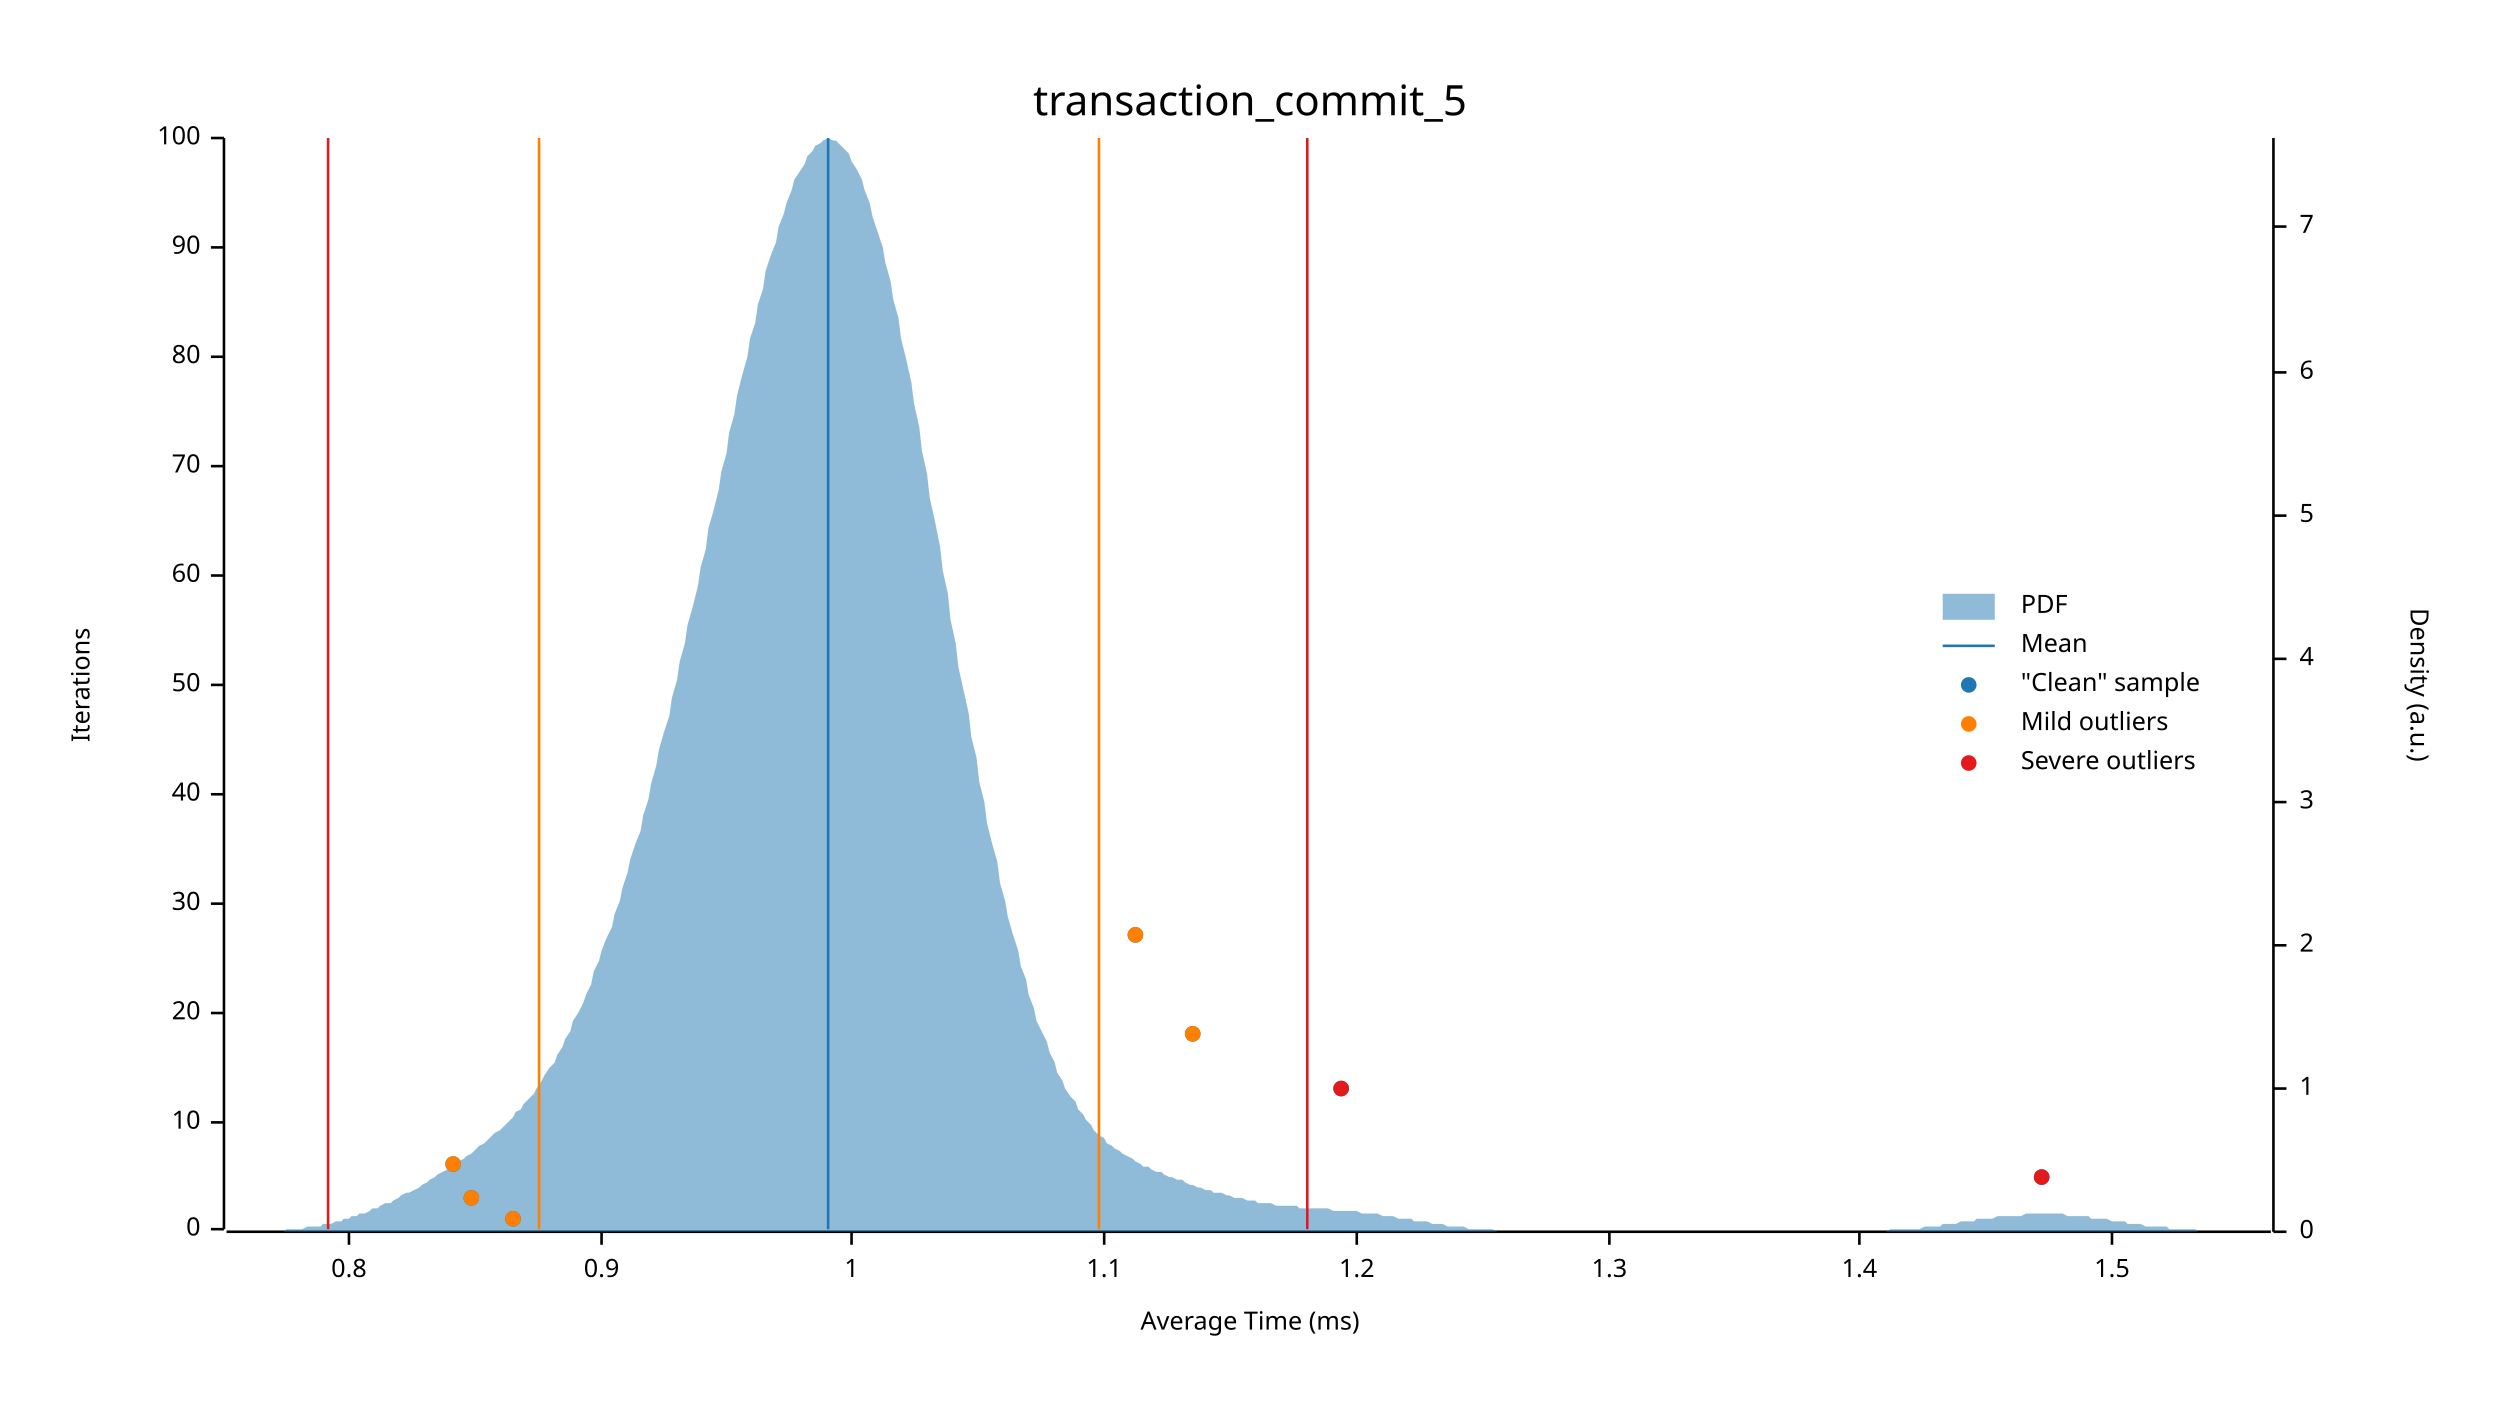
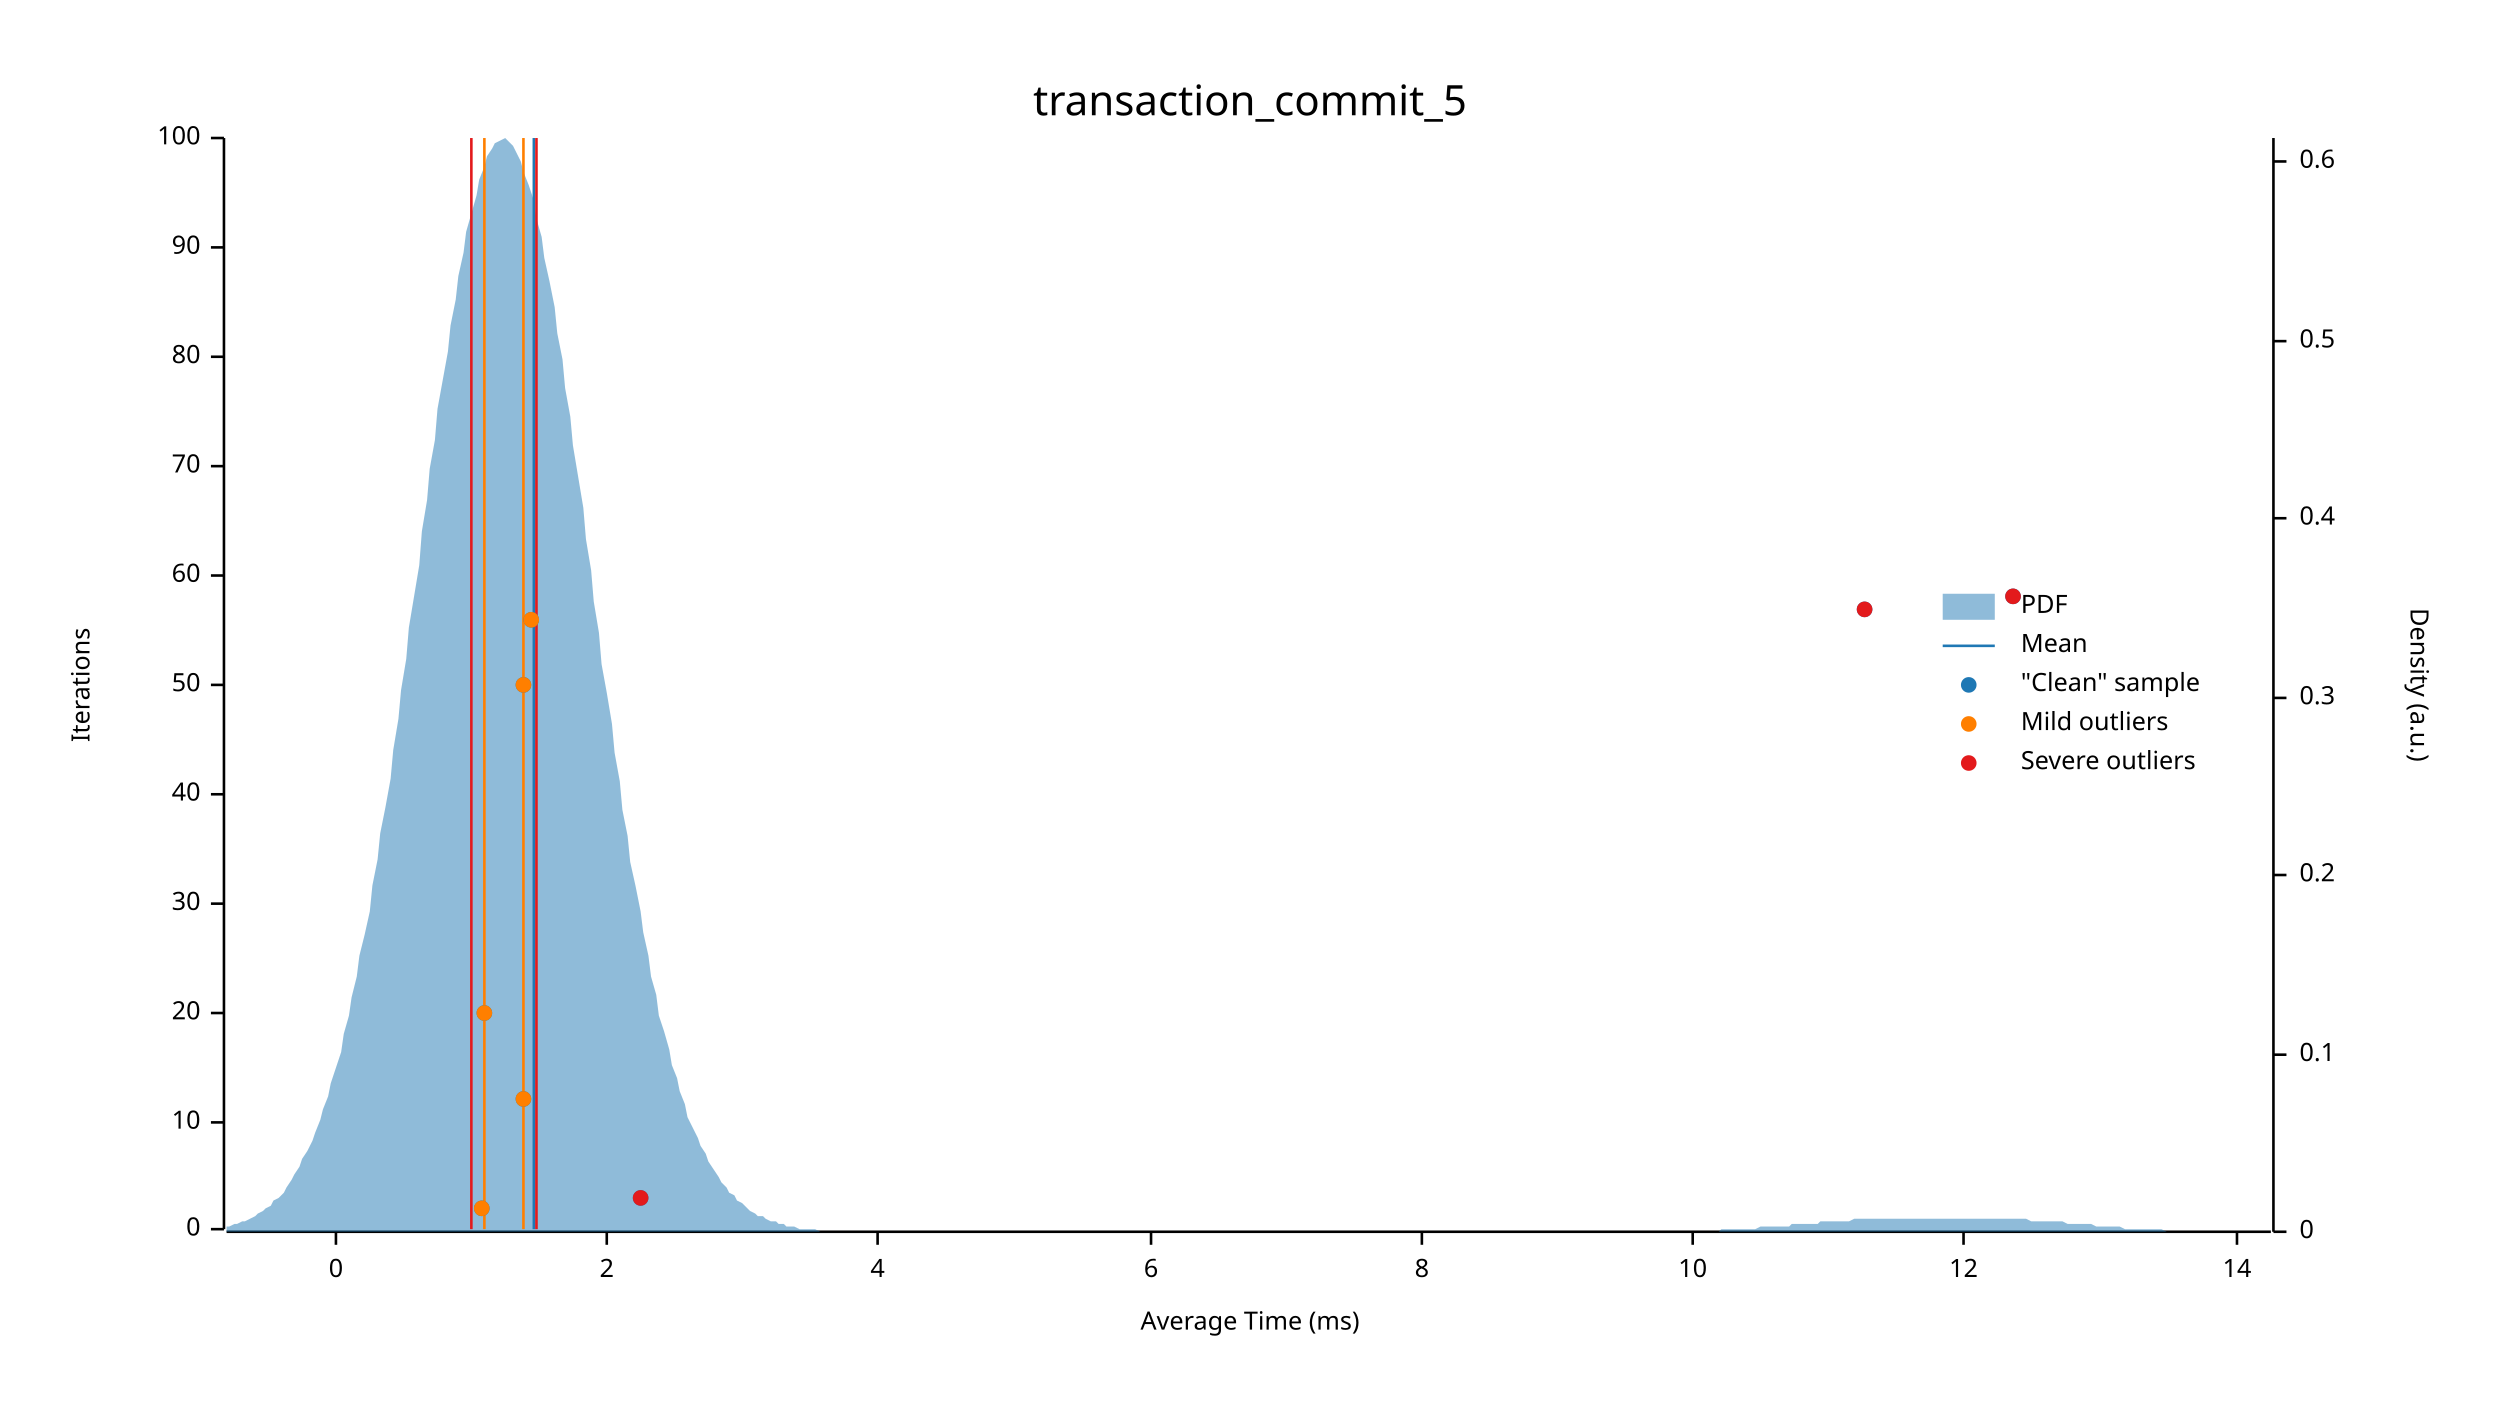
<svg xmlns="http://www.w3.org/2000/svg" width="960" height="540" viewBox="0 0 960 540">
  <text x="480" y="32" dy="0.76em" text-anchor="middle" font-family="sans-serif" font-size="16.129" opacity="1" fill="#000000">
transaction_commit_5
</text>
  <text x="27" y="263" dy="0.76em" text-anchor="middle" font-family="sans-serif" font-size="9.677" opacity="1" fill="#000000" transform="rotate(270, 27, 263)">
Iterations
</text>
  <text x="480" y="513" dy="-0.5ex" text-anchor="middle" font-family="sans-serif" font-size="9.677" opacity="1" fill="#000000">
Average Time (ms)
</text>
  <polyline fill="none" opacity="1" stroke="#000000" stroke-width="1" points="86,53 86,472 " />
  <text x="77" y="472" dy="0.5ex" text-anchor="end" font-family="sans-serif" font-size="9.677" opacity="1" fill="#000000">
0
</text>
  <polyline fill="none" opacity="1" stroke="#000000" stroke-width="1" points="81,472 86,472 " />
  <text x="77" y="431" dy="0.5ex" text-anchor="end" font-family="sans-serif" font-size="9.677" opacity="1" fill="#000000">
10
</text>
  <polyline fill="none" opacity="1" stroke="#000000" stroke-width="1" points="81,431 86,431 " />
  <text x="77" y="389" dy="0.5ex" text-anchor="end" font-family="sans-serif" font-size="9.677" opacity="1" fill="#000000">
20
</text>
  <polyline fill="none" opacity="1" stroke="#000000" stroke-width="1" points="81,389 86,389 " />
  <text x="77" y="347" dy="0.5ex" text-anchor="end" font-family="sans-serif" font-size="9.677" opacity="1" fill="#000000">
30
</text>
  <polyline fill="none" opacity="1" stroke="#000000" stroke-width="1" points="81,347 86,347 " />
  <text x="77" y="305" dy="0.5ex" text-anchor="end" font-family="sans-serif" font-size="9.677" opacity="1" fill="#000000">
40
</text>
  <polyline fill="none" opacity="1" stroke="#000000" stroke-width="1" points="81,305 86,305 " />
  <text x="77" y="263" dy="0.5ex" text-anchor="end" font-family="sans-serif" font-size="9.677" opacity="1" fill="#000000">
50
</text>
  <polyline fill="none" opacity="1" stroke="#000000" stroke-width="1" points="81,263 86,263 " />
  <text x="77" y="221" dy="0.5ex" text-anchor="end" font-family="sans-serif" font-size="9.677" opacity="1" fill="#000000">
60
</text>
  <polyline fill="none" opacity="1" stroke="#000000" stroke-width="1" points="81,221 86,221 " />
  <text x="77" y="179" dy="0.5ex" text-anchor="end" font-family="sans-serif" font-size="9.677" opacity="1" fill="#000000">
70
</text>
  <polyline fill="none" opacity="1" stroke="#000000" stroke-width="1" points="81,179 86,179 " />
  <text x="77" y="137" dy="0.5ex" text-anchor="end" font-family="sans-serif" font-size="9.677" opacity="1" fill="#000000">
80
</text>
  <polyline fill="none" opacity="1" stroke="#000000" stroke-width="1" points="81,137 86,137 " />
  <text x="77" y="95" dy="0.5ex" text-anchor="end" font-family="sans-serif" font-size="9.677" opacity="1" fill="#000000">
90
</text>
  <polyline fill="none" opacity="1" stroke="#000000" stroke-width="1" points="81,95 86,95 " />
  <text x="77" y="53" dy="0.5ex" text-anchor="end" font-family="sans-serif" font-size="9.677" opacity="1" fill="#000000">
100
</text>
  <polyline fill="none" opacity="1" stroke="#000000" stroke-width="1" points="81,53 86,53 " />
  <polyline fill="none" opacity="1" stroke="#000000" stroke-width="1" points="87,473 872,473 " />
-   <text x="134" y="483" dy="0.76em" text-anchor="middle" font-family="sans-serif" font-size="9.677" opacity="1" fill="#000000">
- 0.8
+   <text x="129" y="483" dy="0.76em" text-anchor="middle" font-family="sans-serif" font-size="9.677" opacity="1" fill="#000000">
+ 0
</text>
-   <polyline fill="none" opacity="1" stroke="#000000" stroke-width="1" points="134,473 134,478 " />
-   <text x="231" y="483" dy="0.76em" text-anchor="middle" font-family="sans-serif" font-size="9.677" opacity="1" fill="#000000">
- 0.9
+   <polyline fill="none" opacity="1" stroke="#000000" stroke-width="1" points="129,473 129,478 " />
+   <text x="233" y="483" dy="0.76em" text-anchor="middle" font-family="sans-serif" font-size="9.677" opacity="1" fill="#000000">
+ 2
</text>
-   <polyline fill="none" opacity="1" stroke="#000000" stroke-width="1" points="231,473 231,478 " />
-   <text x="327" y="483" dy="0.76em" text-anchor="middle" font-family="sans-serif" font-size="9.677" opacity="1" fill="#000000">
- 1
+   <polyline fill="none" opacity="1" stroke="#000000" stroke-width="1" points="233,473 233,478 " />
+   <text x="337" y="483" dy="0.76em" text-anchor="middle" font-family="sans-serif" font-size="9.677" opacity="1" fill="#000000">
+ 4
</text>
-   <polyline fill="none" opacity="1" stroke="#000000" stroke-width="1" points="327,473 327,478 " />
-   <text x="424" y="483" dy="0.76em" text-anchor="middle" font-family="sans-serif" font-size="9.677" opacity="1" fill="#000000">
- 1.1
+   <polyline fill="none" opacity="1" stroke="#000000" stroke-width="1" points="337,473 337,478 " />
+   <text x="442" y="483" dy="0.76em" text-anchor="middle" font-family="sans-serif" font-size="9.677" opacity="1" fill="#000000">
+ 6
</text>
-   <polyline fill="none" opacity="1" stroke="#000000" stroke-width="1" points="424,473 424,478 " />
-   <text x="521" y="483" dy="0.76em" text-anchor="middle" font-family="sans-serif" font-size="9.677" opacity="1" fill="#000000">
- 1.2
+   <polyline fill="none" opacity="1" stroke="#000000" stroke-width="1" points="442,473 442,478 " />
+   <text x="546" y="483" dy="0.76em" text-anchor="middle" font-family="sans-serif" font-size="9.677" opacity="1" fill="#000000">
+ 8
</text>
-   <polyline fill="none" opacity="1" stroke="#000000" stroke-width="1" points="521,473 521,478 " />
-   <text x="618" y="483" dy="0.76em" text-anchor="middle" font-family="sans-serif" font-size="9.677" opacity="1" fill="#000000">
- 1.3
+   <polyline fill="none" opacity="1" stroke="#000000" stroke-width="1" points="546,473 546,478 " />
+   <text x="650" y="483" dy="0.76em" text-anchor="middle" font-family="sans-serif" font-size="9.677" opacity="1" fill="#000000">
+ 10
</text>
-   <polyline fill="none" opacity="1" stroke="#000000" stroke-width="1" points="618,473 618,478 " />
-   <text x="714" y="483" dy="0.76em" text-anchor="middle" font-family="sans-serif" font-size="9.677" opacity="1" fill="#000000">
- 1.4
+   <polyline fill="none" opacity="1" stroke="#000000" stroke-width="1" points="650,473 650,478 " />
+   <text x="754" y="483" dy="0.76em" text-anchor="middle" font-family="sans-serif" font-size="9.677" opacity="1" fill="#000000">
+ 12
</text>
-   <polyline fill="none" opacity="1" stroke="#000000" stroke-width="1" points="714,473 714,478 " />
-   <text x="811" y="483" dy="0.76em" text-anchor="middle" font-family="sans-serif" font-size="9.677" opacity="1" fill="#000000">
- 1.5
+   <polyline fill="none" opacity="1" stroke="#000000" stroke-width="1" points="754,473 754,478 " />
+   <text x="859" y="483" dy="0.76em" text-anchor="middle" font-family="sans-serif" font-size="9.677" opacity="1" fill="#000000">
+ 14
</text>
-   <polyline fill="none" opacity="1" stroke="#000000" stroke-width="1" points="811,473 811,478 " />
+   <polyline fill="none" opacity="1" stroke="#000000" stroke-width="1" points="859,473 859,478 " />
  <text x="933" y="263" dy="0.76em" text-anchor="middle" font-family="sans-serif" font-size="9.677" opacity="1" fill="#000000" transform="rotate(90, 933, 263)">
Density (a.u.)
</text>
  <polyline fill="none" opacity="1" stroke="#000000" stroke-width="1" points="873,53 873,473 " />
  <text x="883" y="473" dy="0.5ex" text-anchor="start" font-family="sans-serif" font-size="9.677" opacity="1" fill="#000000">
0
</text>
  <polyline fill="none" opacity="1" stroke="#000000" stroke-width="1" points="873,473 878,473 " />
-   <text x="883" y="418" dy="0.5ex" text-anchor="start" font-family="sans-serif" font-size="9.677" opacity="1" fill="#000000">
- 1
+   <text x="883" y="405" dy="0.5ex" text-anchor="start" font-family="sans-serif" font-size="9.677" opacity="1" fill="#000000">
+ 0.1
</text>
-   <polyline fill="none" opacity="1" stroke="#000000" stroke-width="1" points="873,418 878,418 " />
-   <text x="883" y="363" dy="0.5ex" text-anchor="start" font-family="sans-serif" font-size="9.677" opacity="1" fill="#000000">
- 2
+   <polyline fill="none" opacity="1" stroke="#000000" stroke-width="1" points="873,405 878,405 " />
+   <text x="883" y="336" dy="0.5ex" text-anchor="start" font-family="sans-serif" font-size="9.677" opacity="1" fill="#000000">
+ 0.2
</text>
-   <polyline fill="none" opacity="1" stroke="#000000" stroke-width="1" points="873,363 878,363 " />
-   <text x="883" y="308" dy="0.5ex" text-anchor="start" font-family="sans-serif" font-size="9.677" opacity="1" fill="#000000">
- 3
+   <polyline fill="none" opacity="1" stroke="#000000" stroke-width="1" points="873,336 878,336 " />
+   <text x="883" y="268" dy="0.5ex" text-anchor="start" font-family="sans-serif" font-size="9.677" opacity="1" fill="#000000">
+ 0.3
</text>
-   <polyline fill="none" opacity="1" stroke="#000000" stroke-width="1" points="873,308 878,308 " />
-   <text x="883" y="253" dy="0.5ex" text-anchor="start" font-family="sans-serif" font-size="9.677" opacity="1" fill="#000000">
- 4
+   <polyline fill="none" opacity="1" stroke="#000000" stroke-width="1" points="873,268 878,268 " />
+   <text x="883" y="199" dy="0.5ex" text-anchor="start" font-family="sans-serif" font-size="9.677" opacity="1" fill="#000000">
+ 0.4
</text>
-   <polyline fill="none" opacity="1" stroke="#000000" stroke-width="1" points="873,253 878,253 " />
-   <text x="883" y="198" dy="0.5ex" text-anchor="start" font-family="sans-serif" font-size="9.677" opacity="1" fill="#000000">
- 5
+   <polyline fill="none" opacity="1" stroke="#000000" stroke-width="1" points="873,199 878,199 " />
+   <text x="883" y="131" dy="0.5ex" text-anchor="start" font-family="sans-serif" font-size="9.677" opacity="1" fill="#000000">
+ 0.5
</text>
-   <polyline fill="none" opacity="1" stroke="#000000" stroke-width="1" points="873,198 878,198 " />
-   <text x="883" y="143" dy="0.5ex" text-anchor="start" font-family="sans-serif" font-size="9.677" opacity="1" fill="#000000">
- 6
+   <polyline fill="none" opacity="1" stroke="#000000" stroke-width="1" points="873,131 878,131 " />
+   <text x="883" y="62" dy="0.5ex" text-anchor="start" font-family="sans-serif" font-size="9.677" opacity="1" fill="#000000">
+ 0.6
</text>
-   <polyline fill="none" opacity="1" stroke="#000000" stroke-width="1" points="873,143 878,143 " />
-   <text x="883" y="87" dy="0.5ex" text-anchor="start" font-family="sans-serif" font-size="9.677" opacity="1" fill="#000000">
- 7
- </text>
-   <polyline fill="none" opacity="1" stroke="#000000" stroke-width="1" points="873,87 878,87 " />
-   <polygon opacity="0.5" fill="#1F78B4" points="87,473 88,473 90,473 91,473 93,473 94,473 96,473 98,473 99,473 101,473 102,473 104,473 105,473 107,473 109,473 110,472 112,472 113,472 115,472 116,472 118,471 120,471 121,471 123,471 124,470 126,470 127,470 129,469 131,469 132,468 134,468 135,467 137,467 138,466 140,466 142,465 143,464 145,464 146,463 148,462 150,462 151,461 153,460 154,459 156,458 157,458 159,457 161,456 162,455 164,454 165,453 167,452 168,451 170,450 172,449 173,448 175,447 176,446 178,445 179,444 181,443 183,441 184,440 186,439 187,438 189,436 190,435 192,434 194,432 195,431 197,429 198,427 200,426 201,424 203,422 205,420 206,418 208,415 209,413 211,410 213,408 214,405 216,402 217,399 219,396 220,392 222,389 224,385 225,382 227,378 228,373 230,369 231,365 233,360 235,356 236,351 238,346 239,341 241,335 242,330 244,324 246,319 247,313 249,307 250,301 252,294 253,288 255,281 257,275 258,268 260,261 261,254 263,247 264,240 266,233 268,225 269,218 271,211 272,203 274,196 276,188 277,181 279,174 280,166 282,159 283,152 285,144 287,137 288,130 290,124 291,117 293,111 294,104 296,98 298,93 299,87 301,82 302,78 304,73 305,69 307,66 309,63 310,60 312,58 313,56 315,55 316,54 318,53 320,54 321,54 323,56 324,57 326,59 327,62 329,65 331,69 332,73 334,78 335,83 337,89 339,95 340,101 342,108 343,115 345,122 346,130 348,138 350,147 351,155 353,164 354,173 356,182 357,191 359,200 361,210 362,219 364,228 365,238 367,247 368,256 370,265 372,274 373,283 375,291 376,300 378,308 379,316 381,324 383,331 384,339 386,346 387,352 389,359 391,365 392,371 394,376 395,382 397,387 398,392 400,396 402,400 403,404 405,408 406,412 408,415 409,418 411,421 413,423 414,426 416,428 417,430 419,432 420,434 422,436 424,437 425,439 427,440 428,441 430,442 431,443 433,444 435,445 436,446 438,447 439,448 441,448 442,449 444,450 446,450 447,451 449,452 450,452 452,453 454,453 455,454 457,455 458,455 460,456 461,456 463,457 465,457 466,458 468,458 469,458 471,459 472,459 474,460 476,460 477,460 479,461 480,461 482,461 483,462 485,462 487,462 488,462 490,463 491,463 493,463 494,463 496,463 498,463 499,464 501,464 502,464 504,464 505,464 507,464 509,464 510,464 512,465 513,465 515,465 517,465 518,465 520,465 521,465 523,466 524,466 526,466 528,466 529,466 531,467 532,467 534,467 535,467 537,468 539,468 540,468 542,468 543,469 545,469 546,469 548,469 550,470 551,470 553,470 554,470 556,471 557,471 559,471 561,471 562,471 564,472 565,472 567,472 568,472 570,472 572,472 573,472 575,473 576,473 578,473 580,473 581,473 583,473 584,473 586,473 587,473 589,473 591,473 592,473 594,473 595,473 597,473 598,473 600,473 602,473 603,473 605,473 606,473 608,473 609,473 611,473 613,473 614,473 616,473 617,473 619,473 620,473 622,473 624,473 625,473 627,473 628,473 630,473 632,473 633,473 635,473 636,473 638,473 639,473 641,473 643,473 644,473 646,473 647,473 649,473 650,473 652,473 654,473 655,473 657,473 658,473 660,473 661,473 663,473 665,473 666,473 668,473 669,473 671,473 672,473 674,473 676,473 677,473 679,473 680,473 682,473 683,473 685,473 687,473 688,473 690,473 691,473 693,473 695,473 696,473 698,473 699,473 701,473 702,473 704,473 706,473 707,473 709,473 710,473 712,473 713,473 715,473 717,473 718,473 720,473 721,473 723,473 724,473 726,472 728,472 729,472 731,472 732,472 734,472 735,472 737,472 739,471 740,471 742,471 743,471 745,471 746,470 748,470 750,470 751,470 753,469 754,469 756,469 758,469 759,468 761,468 762,468 764,468 765,468 767,467 769,467 770,467 772,467 773,467 775,467 776,467 778,466 780,466 781,466 783,466 784,466 786,466 787,466 789,466 791,466 792,466 794,467 795,467 797,467 798,467 800,467 802,467 803,468 805,468 806,468 808,468 809,468 811,469 813,469 814,469 816,469 817,470 819,470 821,470 822,470 824,471 825,471 827,471 828,471 830,471 832,471 833,472 835,472 836,472 838,472 839,472 841,472 843,472 844,473 846,473 847,473 849,473 850,473 852,473 854,473 855,473 857,473 858,473 860,473 861,473 863,473 865,473 866,473 868,473 869,473 871,473 873,473 873,473 87,473 " />
-   <polyline fill="none" opacity="1" stroke="#1F78B4" stroke-width="1" points="318,472 318,53 " />
-   <polyline fill="none" opacity="1" stroke="#FF7F00" stroke-width="1" points="207,472 207,53 " />
-   <polyline fill="none" opacity="1" stroke="#FF7F00" stroke-width="1" points="422,472 422,53 " />
-   <polyline fill="none" opacity="1" stroke="#E31A1C" stroke-width="1" points="126,472 126,53 " />
-   <polyline fill="none" opacity="1" stroke="#E31A1C" stroke-width="1" points="502,472 502,53 " />
-   <circle cx="197" cy="468" r="3" opacity="1" fill="#1F78B4" stroke="none" stroke-width="1" />
-   <circle cx="181" cy="460" r="3" opacity="1" fill="#1F78B4" stroke="none" stroke-width="1" />
-   <circle cx="784" cy="452" r="3" opacity="1" fill="#1F78B4" stroke="none" stroke-width="1" />
-   <circle cx="174" cy="447" r="3" opacity="1" fill="#1F78B4" stroke="none" stroke-width="1" />
-   <circle cx="515" cy="418" r="3" opacity="1" fill="#1F78B4" stroke="none" stroke-width="1" />
-   <circle cx="458" cy="397" r="3" opacity="1" fill="#1F78B4" stroke="none" stroke-width="1" />
-   <circle cx="436" cy="359" r="3" opacity="1" fill="#1F78B4" stroke="none" stroke-width="1" />
-   <circle cx="197" cy="468" r="3" opacity="1" fill="#FF7F00" stroke="none" stroke-width="1" />
-   <circle cx="181" cy="460" r="3" opacity="1" fill="#FF7F00" stroke="none" stroke-width="1" />
-   <circle cx="174" cy="447" r="3" opacity="1" fill="#FF7F00" stroke="none" stroke-width="1" />
-   <circle cx="458" cy="397" r="3" opacity="1" fill="#FF7F00" stroke="none" stroke-width="1" />
-   <circle cx="436" cy="359" r="3" opacity="1" fill="#FF7F00" stroke="none" stroke-width="1" />
-   <circle cx="784" cy="452" r="3" opacity="1" fill="#E31A1C" stroke="none" stroke-width="1" />
-   <circle cx="515" cy="418" r="3" opacity="1" fill="#E31A1C" stroke="none" stroke-width="1" />
+   <polyline fill="none" opacity="1" stroke="#000000" stroke-width="1" points="873,62 878,62 " />
+   <polygon opacity="0.5" fill="#1F78B4" points="87,471 88,471 90,470 91,470 93,469 94,469 96,468 98,467 99,466 101,465 102,464 104,463 105,461 107,460 109,458 110,456 112,453 113,451 115,448 116,445 118,442 120,438 121,435 123,430 124,426 126,421 127,416 129,410 131,404 132,397 134,390 135,383 137,375 138,367 140,359 142,350 143,340 145,330 146,320 148,310 150,299 151,288 153,276 154,265 156,253 157,241 159,229 161,217 162,204 164,192 165,180 167,169 168,157 170,146 172,135 173,125 175,115 176,106 178,97 179,89 181,82 183,75 184,69 186,64 187,60 189,57 190,55 192,54 194,53 195,54 197,56 198,58 200,62 201,66 203,71 205,77 206,84 208,91 209,99 211,108 213,118 214,128 216,138 217,149 219,160 220,171 222,183 224,195 225,207 227,219 228,231 230,243 231,255 233,266 235,278 236,289 238,300 239,311 241,321 242,331 244,340 246,350 247,358 249,367 250,375 252,382 253,390 255,396 257,403 258,409 260,414 261,419 263,424 264,429 266,433 268,437 269,440 271,443 272,446 274,449 276,452 277,454 279,456 280,458 282,459 283,461 285,462 287,464 288,465 290,466 291,467 293,467 294,468 296,469 298,469 299,470 301,470 302,471 304,471 305,471 307,472 309,472 310,472 312,472 313,472 315,473 316,473 318,473 320,473 321,473 323,473 324,473 326,473 327,473 329,473 331,473 332,473 334,473 335,473 337,473 339,473 340,473 342,473 343,473 345,473 346,473 348,473 350,473 351,473 353,473 354,473 356,473 357,473 359,473 361,473 362,473 364,473 365,473 367,473 368,473 370,473 372,473 373,473 375,473 376,473 378,473 379,473 381,473 383,473 384,473 386,473 387,473 389,473 391,473 392,473 394,473 395,473 397,473 398,473 400,473 402,473 403,473 405,473 406,473 408,473 409,473 411,473 413,473 414,473 416,473 417,473 419,473 420,473 422,473 424,473 425,473 427,473 428,473 430,473 431,473 433,473 435,473 436,473 438,473 439,473 441,473 442,473 444,473 446,473 447,473 449,473 450,473 452,473 454,473 455,473 457,473 458,473 460,473 461,473 463,473 465,473 466,473 468,473 469,473 471,473 472,473 474,473 476,473 477,473 479,473 480,473 482,473 483,473 485,473 487,473 488,473 490,473 491,473 493,473 494,473 496,473 498,473 499,473 501,473 502,473 504,473 505,473 507,473 509,473 510,473 512,473 513,473 515,473 517,473 518,473 520,473 521,473 523,473 524,473 526,473 528,473 529,473 531,473 532,473 534,473 535,473 537,473 539,473 540,473 542,473 543,473 545,473 546,473 548,473 550,473 551,473 553,473 554,473 556,473 557,473 559,473 561,473 562,473 564,473 565,473 567,473 568,473 570,473 572,473 573,473 575,473 576,473 578,473 580,473 581,473 583,473 584,473 586,473 587,473 589,473 591,473 592,473 594,473 595,473 597,473 598,473 600,473 602,473 603,473 605,473 606,473 608,473 609,473 611,473 613,473 614,473 616,473 617,473 619,473 620,473 622,473 624,473 625,473 627,473 628,473 630,473 632,473 633,473 635,473 636,473 638,473 639,473 641,473 643,473 644,473 646,473 647,473 649,473 650,473 652,473 654,473 655,473 657,473 658,473 660,473 661,472 663,472 665,472 666,472 668,472 669,472 671,472 672,472 674,472 676,471 677,471 679,471 680,471 682,471 683,471 685,471 687,471 688,470 690,470 691,470 693,470 695,470 696,470 698,470 699,469 701,469 702,469 704,469 706,469 707,469 709,469 710,469 712,468 713,468 715,468 717,468 718,468 720,468 721,468 723,468 724,468 726,468 728,468 729,468 731,468 732,468 734,468 735,468 737,468 739,468 740,468 742,468 743,468 745,468 746,468 748,468 750,468 751,468 753,468 754,468 756,468 758,468 759,468 761,468 762,468 764,468 765,468 767,468 769,468 770,468 772,468 773,468 775,468 776,468 778,468 780,469 781,469 783,469 784,469 786,469 787,469 789,469 791,469 792,469 794,470 795,470 797,470 798,470 800,470 802,470 803,470 805,471 806,471 808,471 809,471 811,471 813,471 814,471 816,472 817,472 819,472 821,472 822,472 824,472 825,472 827,472 828,472 830,472 832,473 833,473 835,473 836,473 838,473 839,473 841,473 843,473 844,473 846,473 847,473 849,473 850,473 852,473 854,473 855,473 857,473 858,473 860,473 861,473 863,473 865,473 866,473 868,473 869,473 871,473 873,473 873,473 87,473 " />
+   <polyline fill="none" opacity="1" stroke="#1F78B4" stroke-width="1" points="205,472 205,53 " />
+   <polyline fill="none" opacity="1" stroke="#FF7F00" stroke-width="1" points="186,472 186,53 " />
+   <polyline fill="none" opacity="1" stroke="#FF7F00" stroke-width="1" points="201,472 201,53 " />
+   <polyline fill="none" opacity="1" stroke="#E31A1C" stroke-width="1" points="181,472 181,53 " />
+   <polyline fill="none" opacity="1" stroke="#E31A1C" stroke-width="1" points="206,472 206,53 " />
+   <circle cx="185" cy="464" r="3" opacity="1" fill="#1F78B4" stroke="none" stroke-width="1" />
+   <circle cx="246" cy="460" r="3" opacity="1" fill="#1F78B4" stroke="none" stroke-width="1" />
+   <circle cx="201" cy="422" r="3" opacity="1" fill="#1F78B4" stroke="none" stroke-width="1" />
+   <circle cx="186" cy="389" r="3" opacity="1" fill="#1F78B4" stroke="none" stroke-width="1" />
+   <circle cx="201" cy="263" r="3" opacity="1" fill="#1F78B4" stroke="none" stroke-width="1" />
+   <circle cx="204" cy="238" r="3" opacity="1" fill="#1F78B4" stroke="none" stroke-width="1" />
+   <circle cx="716" cy="234" r="3" opacity="1" fill="#1F78B4" stroke="none" stroke-width="1" />
+   <circle cx="773" cy="229" r="3" opacity="1" fill="#1F78B4" stroke="none" stroke-width="1" />
+   <circle cx="185" cy="464" r="3" opacity="1" fill="#FF7F00" stroke="none" stroke-width="1" />
+   <circle cx="201" cy="422" r="3" opacity="1" fill="#FF7F00" stroke="none" stroke-width="1" />
+   <circle cx="186" cy="389" r="3" opacity="1" fill="#FF7F00" stroke="none" stroke-width="1" />
+   <circle cx="201" cy="263" r="3" opacity="1" fill="#FF7F00" stroke="none" stroke-width="1" />
+   <circle cx="204" cy="238" r="3" opacity="1" fill="#FF7F00" stroke="none" stroke-width="1" />
+   <circle cx="246" cy="460" r="3" opacity="1" fill="#E31A1C" stroke="none" stroke-width="1" />
+   <circle cx="716" cy="234" r="3" opacity="1" fill="#E31A1C" stroke="none" stroke-width="1" />
+   <circle cx="773" cy="229" r="3" opacity="1" fill="#E31A1C" stroke="none" stroke-width="1" />
  <text x="776" y="228" dy="0.76em" text-anchor="start" font-family="sans-serif" font-size="9.677" opacity="1" fill="#000000">
PDF
</text>
  <text x="776" y="243" dy="0.76em" text-anchor="start" font-family="sans-serif" font-size="9.677" opacity="1" fill="#000000">
Mean
</text>
  <text x="776" y="258" dy="0.76em" text-anchor="start" font-family="sans-serif" font-size="9.677" opacity="1" fill="#000000">
"Clean" sample
</text>
  <text x="776" y="273" dy="0.76em" text-anchor="start" font-family="sans-serif" font-size="9.677" opacity="1" fill="#000000">
Mild outliers
</text>
  <text x="776" y="288" dy="0.76em" text-anchor="start" font-family="sans-serif" font-size="9.677" opacity="1" fill="#000000">
Severe outliers
</text>
  <rect x="746" y="228" width="20" height="10" opacity="0.5" fill="#1F78B4" stroke="none" />
  <polyline fill="none" opacity="1" stroke="#1F78B4" stroke-width="1" points="746,248 766,248 " />
  <circle cx="756" cy="263" r="3" opacity="1" fill="#1F78B4" stroke="none" stroke-width="1" />
  <circle cx="756" cy="278" r="3" opacity="1" fill="#FF7F00" stroke="none" stroke-width="1" />
  <circle cx="756" cy="293" r="3" opacity="1" fill="#E31A1C" stroke="none" stroke-width="1" />
</svg>
